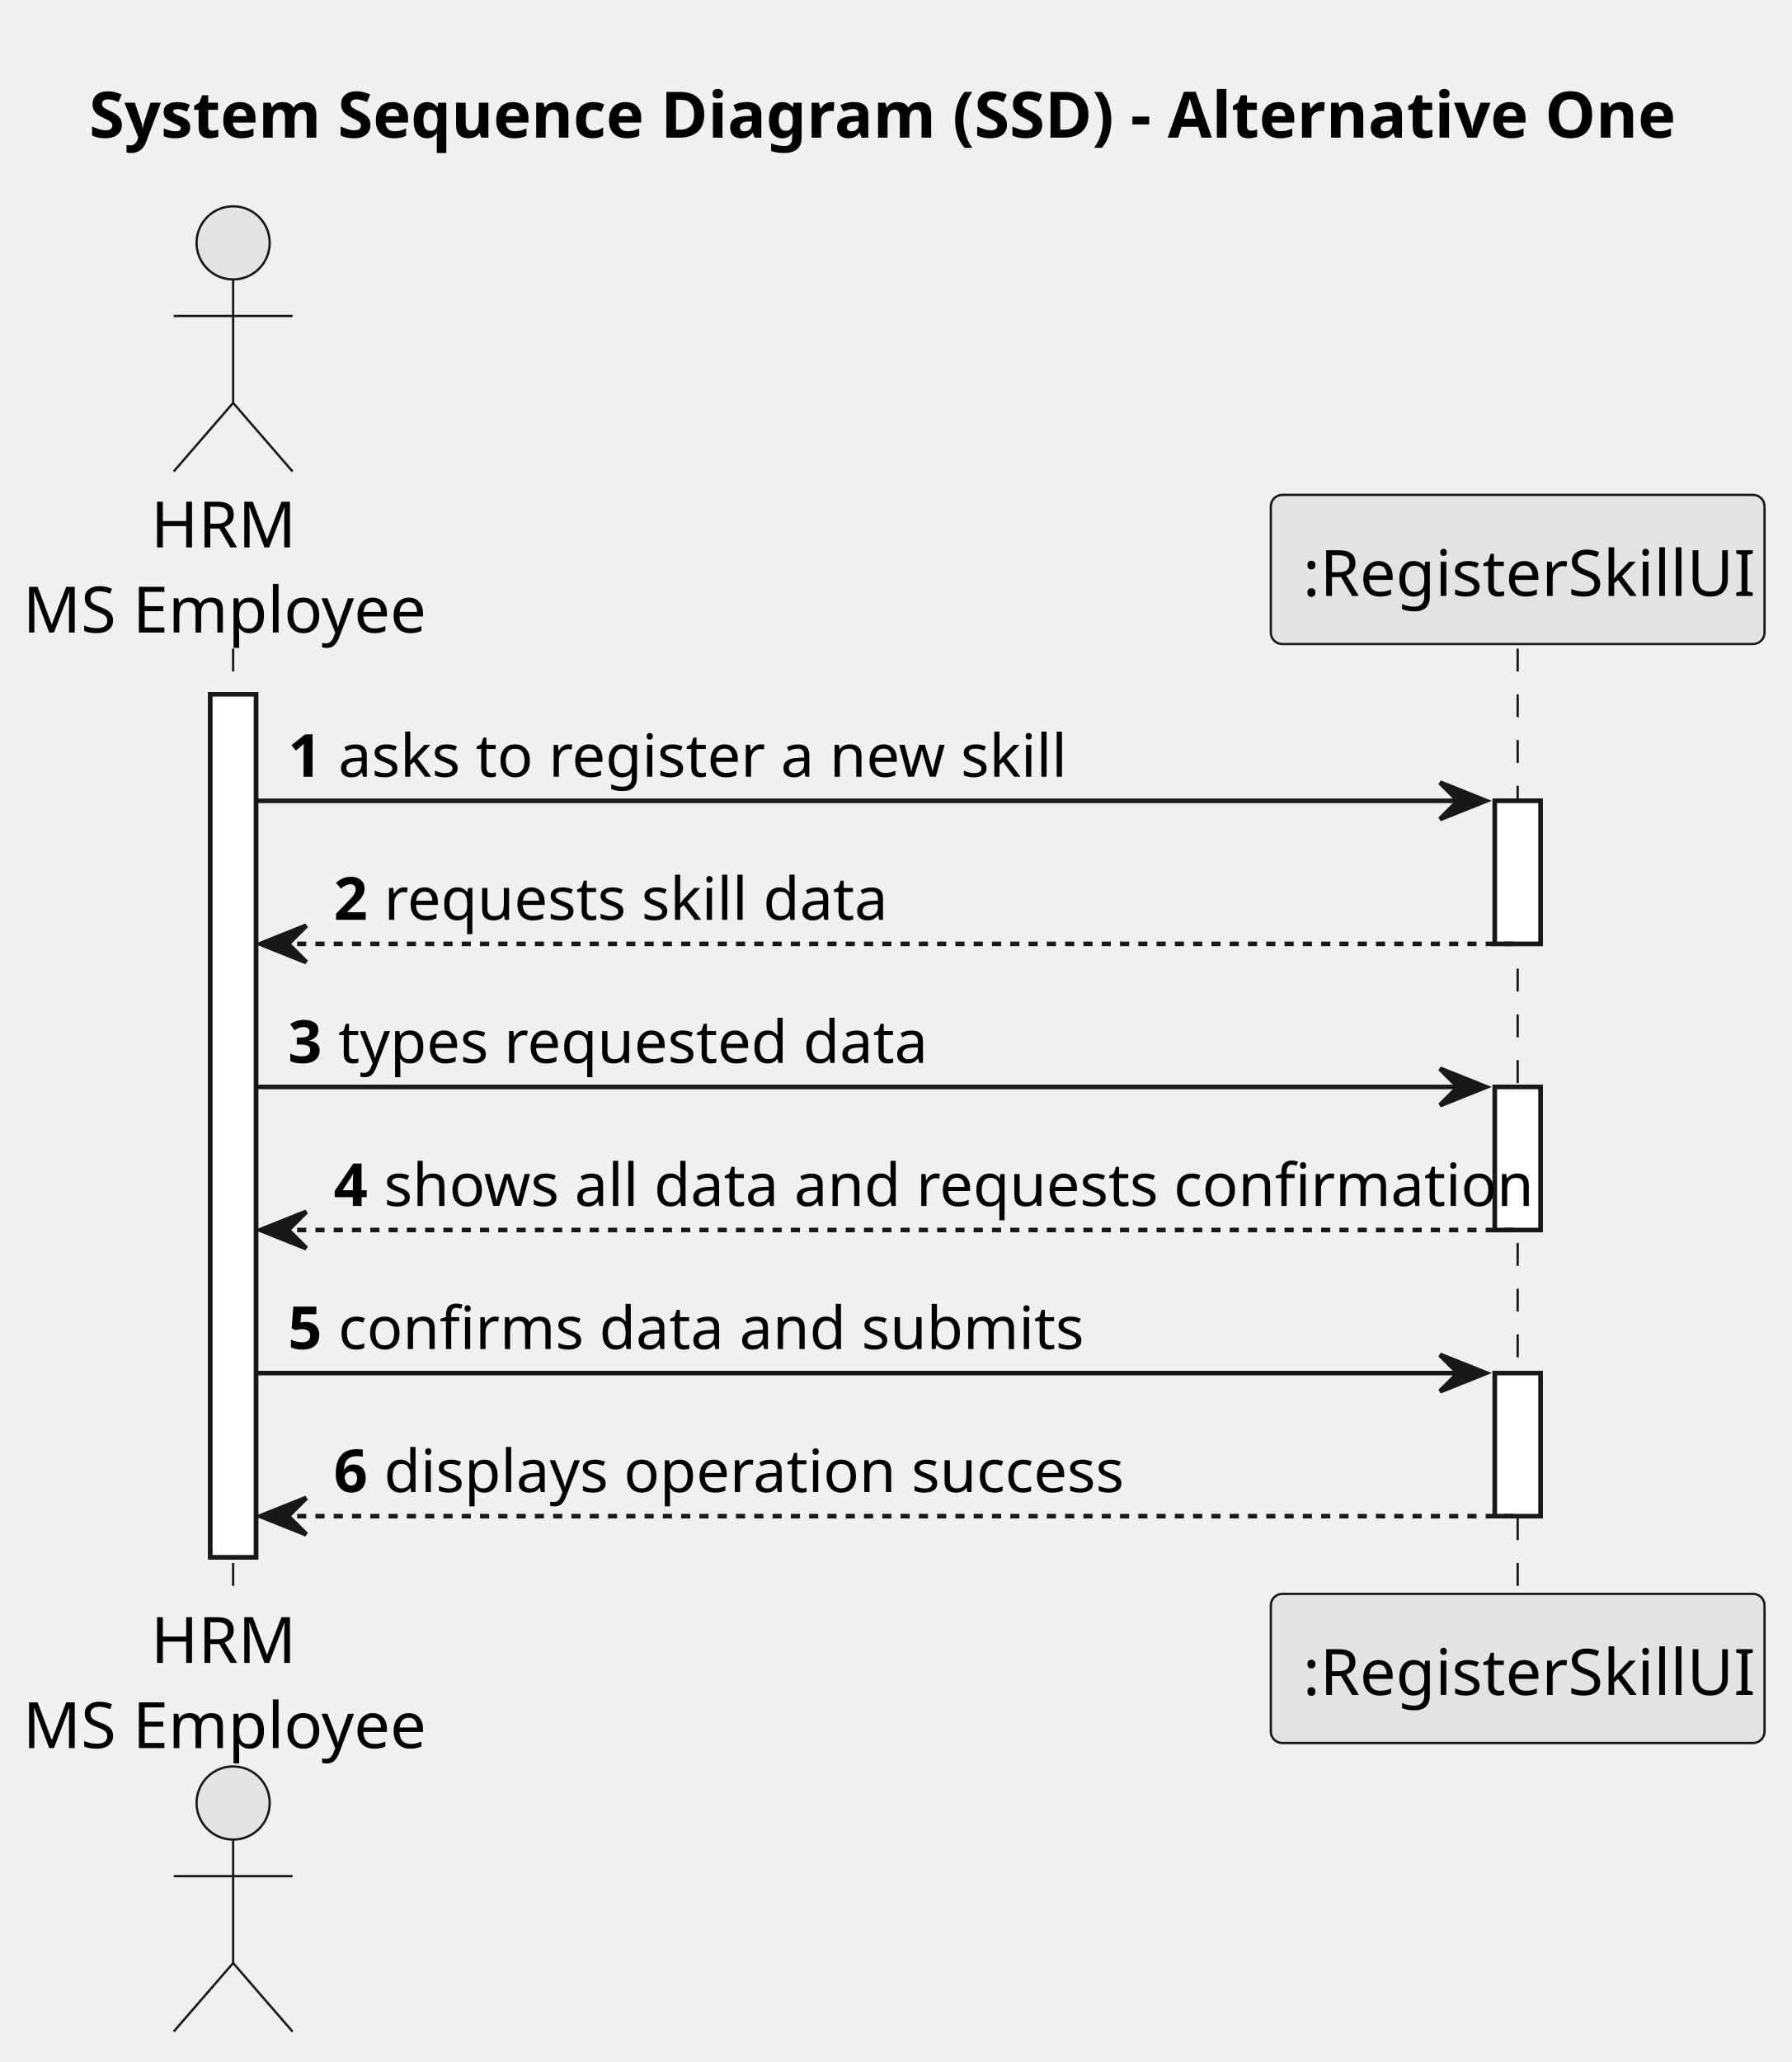
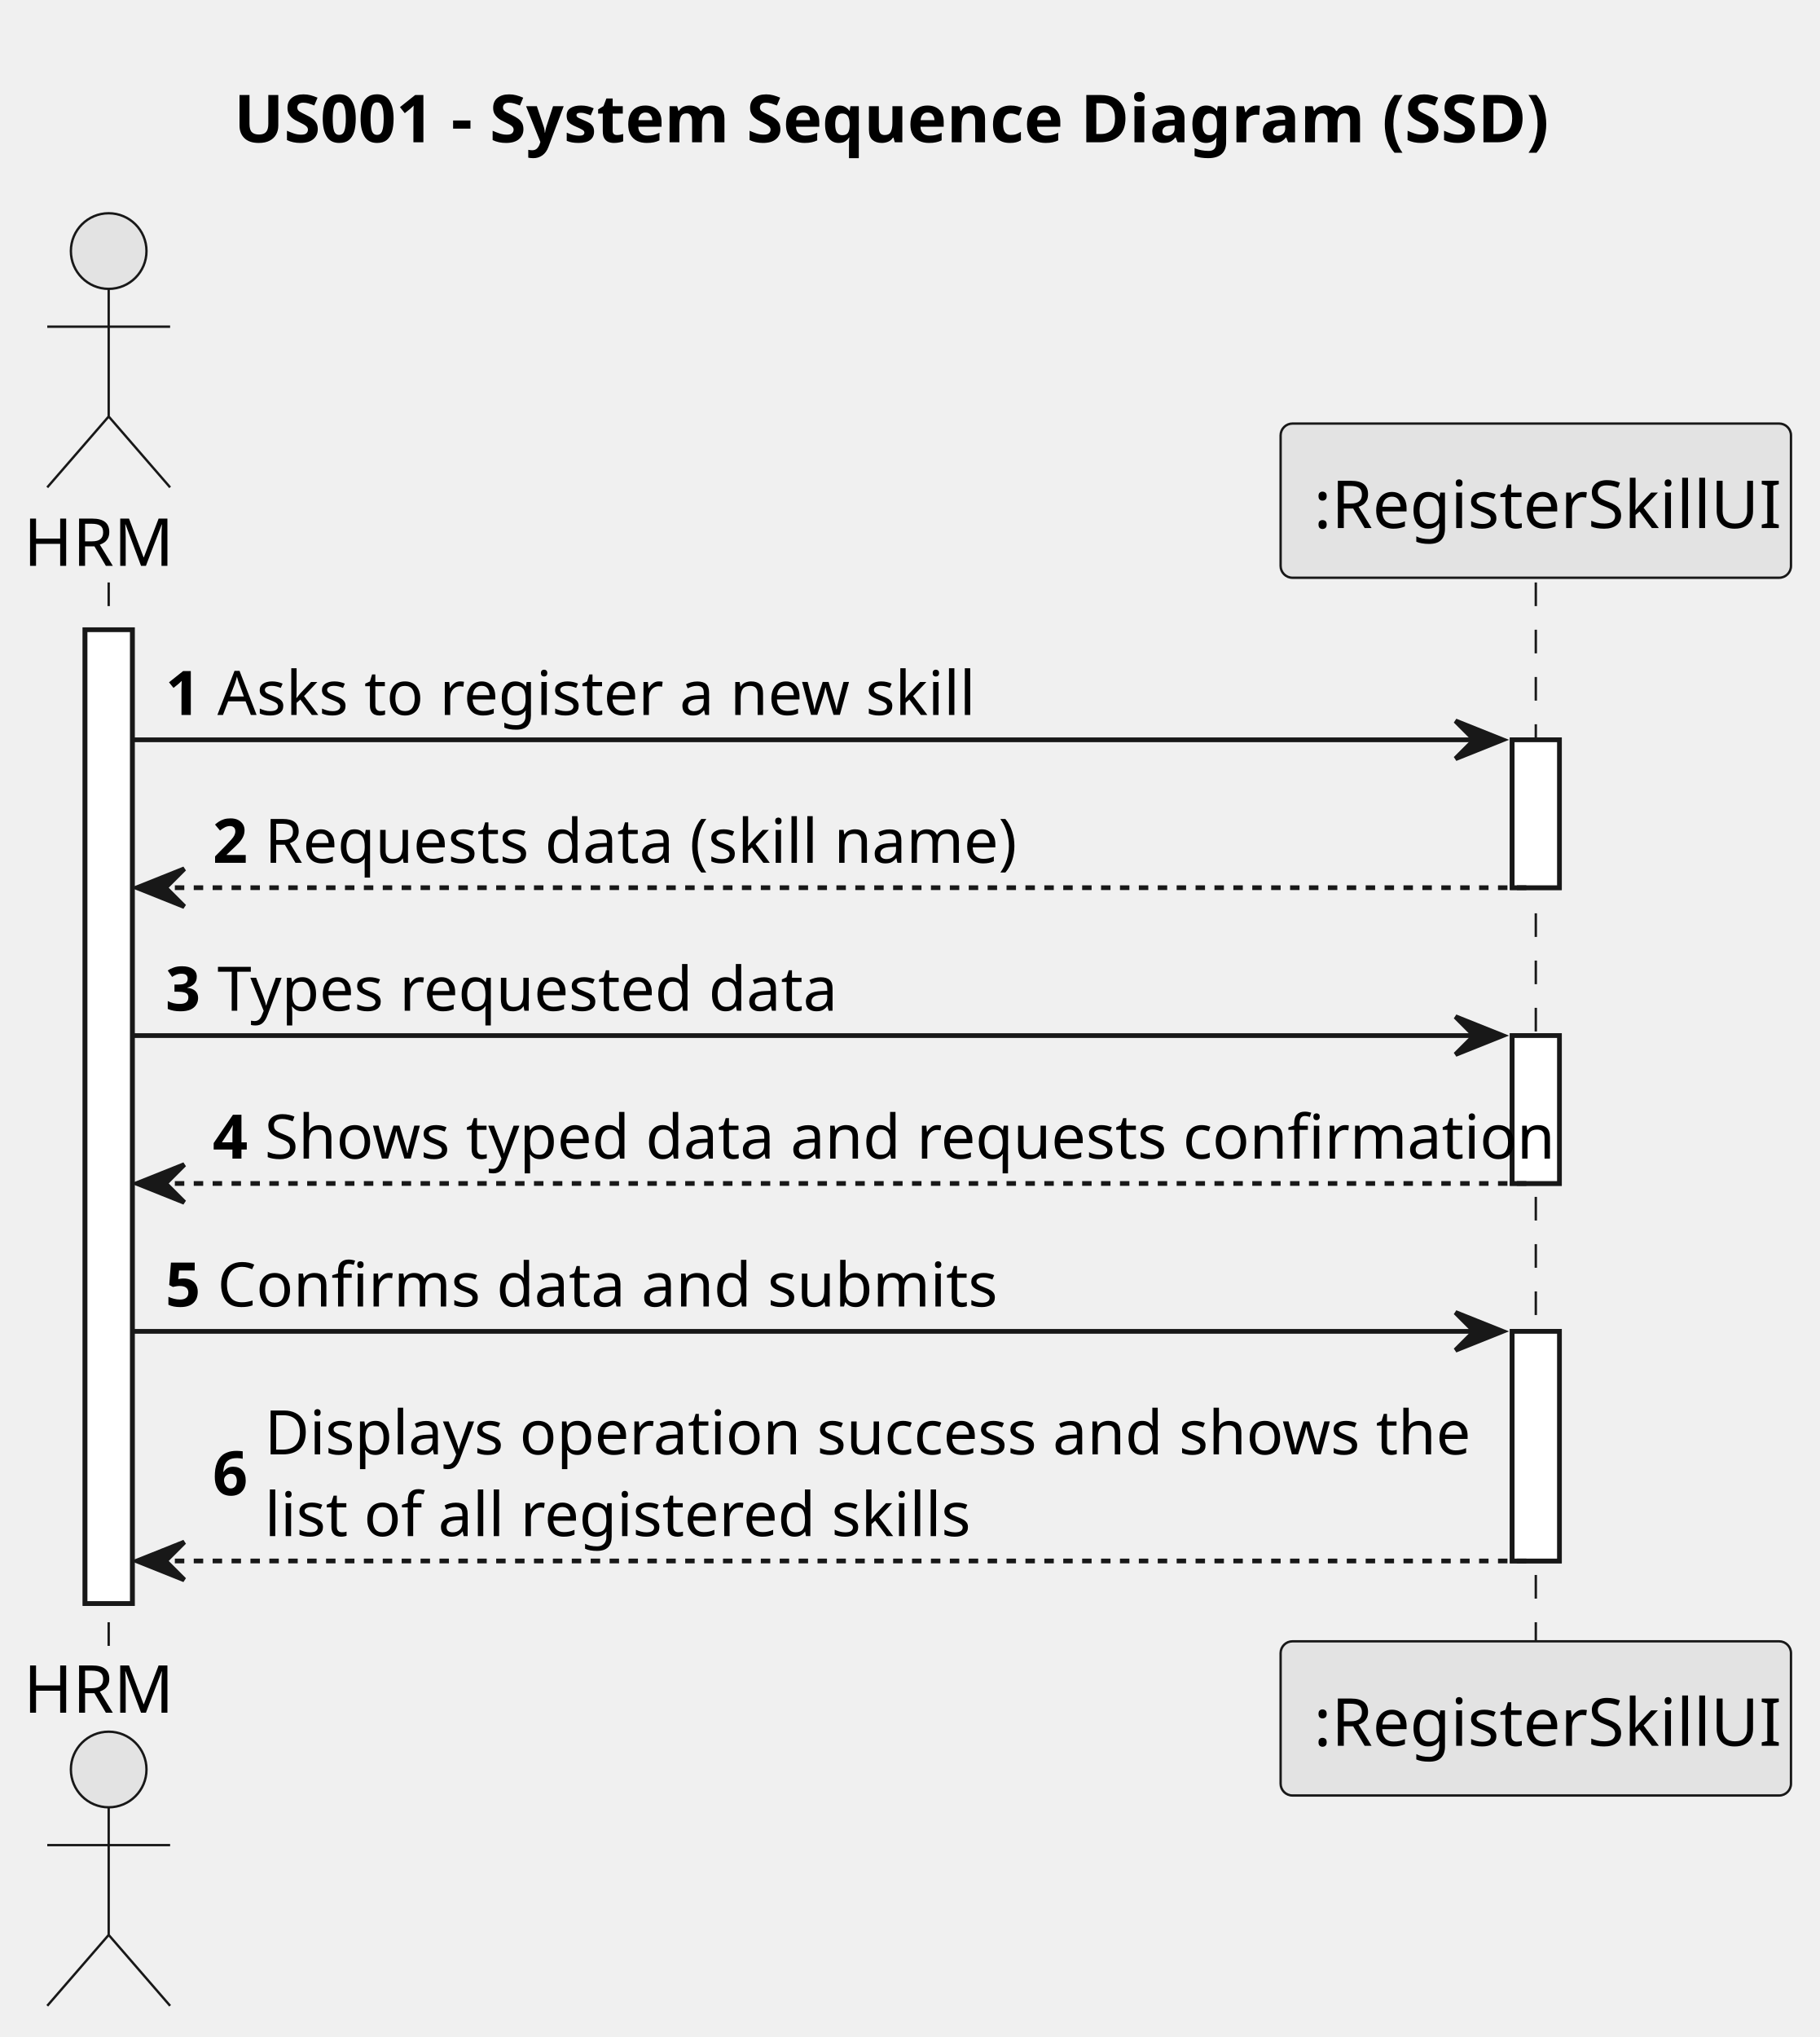
- <svg xmlns="http://www.w3.org/2000/svg" contentStyleType="text/css" height="451px" preserveAspectRatio="none" style="width:392px;height:451px;background:#FFFFFF;" version="1.1" viewBox="0 0 392 451" width="392px" zoomAndPan="magnify">
+ <svg xmlns="http://www.w3.org/2000/svg" contentStyleType="text/css" height="431px" preserveAspectRatio="none" style="width:385px;height:431px;background:#FFFFFF;" version="1.1" viewBox="0 0 385 431" width="385px" zoomAndPan="magnify">
  <defs />
  <g>
-     <text fill="#000000" font-family="sans-serif" font-size="14" font-weight="bold" lengthAdjust="spacing" textLength="351" x="19.5" y="30.107">System Sequence Diagram (SSD) - Alternative One</text>
-     <rect fill="#FFFFFF" height="188.746" style="stroke:#181818;stroke-width:1.0;" width="10" x="46" y="151.863" />
-     <rect fill="#FFFFFF" height="31.291" style="stroke:#181818;stroke-width:1.0;" width="10" x="327" y="175.154" />
-     <rect fill="#FFFFFF" height="31.291" style="stroke:#181818;stroke-width:1.0;" width="10" x="327" y="237.736" />
-     <rect fill="#FFFFFF" height="31.291" style="stroke:#181818;stroke-width:1.0;" width="10" x="327" y="300.318" />
-     <line style="stroke:#181818;stroke-width:0.5;stroke-dasharray:5.0,5.0;" x1="51" x2="51" y1="141.863" y2="349.609" />
-     <line style="stroke:#181818;stroke-width:0.5;stroke-dasharray:5.0,5.0;" x1="332" x2="332" y1="141.863" y2="349.609" />
-     <text fill="#000000" font-family="sans-serif" font-size="14" lengthAdjust="spacing" textLength="30" x="33" y="119.728">HRM</text>
-     <text fill="#000000" font-family="sans-serif" font-size="14" lengthAdjust="spacing" textLength="86" x="5" y="138.35">MS Employee</text>
-     <ellipse cx="51" cy="53.121" fill="#E3E3E3" rx="8" ry="8" style="stroke:#181818;stroke-width:0.5;" />
-     <path d="M51,61.121 L51,88.121 M38,69.121 L64,69.121 M51,88.121 L38,103.121 M51,88.121 L64,103.121 " fill="none" style="stroke:#181818;stroke-width:0.5;" />
-     <text fill="#000000" font-family="sans-serif" font-size="14" lengthAdjust="spacing" textLength="30" x="33" y="363.717">HRM</text>
-     <text fill="#000000" font-family="sans-serif" font-size="14" lengthAdjust="spacing" textLength="86" x="5" y="382.338">MS Employee</text>
-     <ellipse cx="51" cy="394.352" fill="#E3E3E3" rx="8" ry="8" style="stroke:#181818;stroke-width:0.5;" />
-     <path d="M51,402.352 L51,429.352 M38,410.352 L64,410.352 M51,429.352 L38,444.352 M51,429.352 L64,444.352 " fill="none" style="stroke:#181818;stroke-width:0.5;" />
-     <rect fill="#E3E3E3" height="32.621" rx="2.5" ry="2.5" style="stroke:#181818;stroke-width:0.5;" width="108" x="278" y="108.242" />
-     <text fill="#000000" font-family="sans-serif" font-size="14" lengthAdjust="spacing" textLength="94" x="285" y="130.35">:RegisterSkillUI</text>
-     <rect fill="#E3E3E3" height="32.621" rx="2.5" ry="2.5" style="stroke:#181818;stroke-width:0.5;" width="108" x="278" y="348.609" />
-     <text fill="#000000" font-family="sans-serif" font-size="14" lengthAdjust="spacing" textLength="94" x="285" y="370.717">:RegisterSkillUI</text>
-     <rect fill="#FFFFFF" height="188.746" style="stroke:#181818;stroke-width:1.0;" width="10" x="46" y="151.863" />
-     <rect fill="#FFFFFF" height="31.291" style="stroke:#181818;stroke-width:1.0;" width="10" x="327" y="175.154" />
-     <rect fill="#FFFFFF" height="31.291" style="stroke:#181818;stroke-width:1.0;" width="10" x="327" y="237.736" />
-     <rect fill="#FFFFFF" height="31.291" style="stroke:#181818;stroke-width:1.0;" width="10" x="327" y="300.318" />
-     <polygon fill="#181818" points="315,171.154,325,175.154,315,179.154,319,175.154" style="stroke:#181818;stroke-width:1.0;" />
-     <line style="stroke:#181818;stroke-width:1.0;" x1="56" x2="321" y1="175.154" y2="175.154" />
-     <text fill="#000000" font-family="sans-serif" font-size="13" font-weight="bold" lengthAdjust="spacing" textLength="7" x="63" y="169.892">1</text>
-     <text fill="#000000" font-family="sans-serif" font-size="13" lengthAdjust="spacing" textLength="155" x="74" y="169.892">asks to register a new skill</text>
-     <polygon fill="#181818" points="67,202.445,57,206.445,67,210.445,63,206.445" style="stroke:#181818;stroke-width:1.0;" />
-     <line style="stroke:#181818;stroke-width:1.0;stroke-dasharray:2.0,2.0;" x1="61" x2="331" y1="206.445" y2="206.445" />
-     <text fill="#000000" font-family="sans-serif" font-size="13" font-weight="bold" lengthAdjust="spacing" textLength="7" x="73" y="201.183">2</text>
-     <text fill="#000000" font-family="sans-serif" font-size="13" lengthAdjust="spacing" textLength="106" x="84" y="201.183">requests skill data</text>
-     <polygon fill="#181818" points="315,233.736,325,237.736,315,241.736,319,237.736" style="stroke:#181818;stroke-width:1.0;" />
-     <line style="stroke:#181818;stroke-width:1.0;" x1="56" x2="321" y1="237.736" y2="237.736" />
-     <text fill="#000000" font-family="sans-serif" font-size="13" font-weight="bold" lengthAdjust="spacing" textLength="7" x="63" y="232.474">3</text>
-     <text fill="#000000" font-family="sans-serif" font-size="13" lengthAdjust="spacing" textLength="122" x="74" y="232.474">types requested data</text>
-     <polygon fill="#181818" points="67,265.027,57,269.027,67,273.027,63,269.027" style="stroke:#181818;stroke-width:1.0;" />
-     <line style="stroke:#181818;stroke-width:1.0;stroke-dasharray:2.0,2.0;" x1="61" x2="331" y1="269.027" y2="269.027" />
-     <text fill="#000000" font-family="sans-serif" font-size="13" font-weight="bold" lengthAdjust="spacing" textLength="7" x="73" y="263.765">4</text>
-     <text fill="#000000" font-family="sans-serif" font-size="13" lengthAdjust="spacing" textLength="236" x="84" y="263.765">shows all data and requests confirmation</text>
-     <polygon fill="#181818" points="315,296.318,325,300.318,315,304.318,319,300.318" style="stroke:#181818;stroke-width:1.0;" />
-     <line style="stroke:#181818;stroke-width:1.0;" x1="56" x2="321" y1="300.318" y2="300.318" />
-     <text fill="#000000" font-family="sans-serif" font-size="13" font-weight="bold" lengthAdjust="spacing" textLength="7" x="63" y="295.056">5</text>
-     <text fill="#000000" font-family="sans-serif" font-size="13" lengthAdjust="spacing" textLength="153" x="74" y="295.056">confirms data and submits</text>
-     <polygon fill="#181818" points="67,327.609,57,331.609,67,335.609,63,331.609" style="stroke:#181818;stroke-width:1.0;" />
-     <line style="stroke:#181818;stroke-width:1.0;stroke-dasharray:2.0,2.0;" x1="61" x2="331" y1="331.609" y2="331.609" />
-     <text fill="#000000" font-family="sans-serif" font-size="13" font-weight="bold" lengthAdjust="spacing" textLength="7" x="73" y="326.347">6</text>
-     <text fill="#000000" font-family="sans-serif" font-size="13" lengthAdjust="spacing" textLength="158" x="84" y="326.347">displays operation success</text>
+     <text fill="#000000" font-family="sans-serif" font-size="14" font-weight="bold" lengthAdjust="spacing" textLength="284" x="49.5" y="30.107">US001 - System Sequence Diagram (SSD)</text>
+     <rect fill="#FFFFFF" height="206.037" style="stroke:#181818;stroke-width:1.0;" width="10" x="18" y="133.242" />
+     <rect fill="#FFFFFF" height="31.291" style="stroke:#181818;stroke-width:1.0;" width="10" x="320" y="156.533" />
+     <rect fill="#FFFFFF" height="31.291" style="stroke:#181818;stroke-width:1.0;" width="10" x="320" y="219.115" />
+     <rect fill="#FFFFFF" height="48.582" style="stroke:#181818;stroke-width:1.0;" width="10" x="320" y="281.697" />
+     <line style="stroke:#181818;stroke-width:0.5;stroke-dasharray:5.0,5.0;" x1="23" x2="23" y1="123.242" y2="348.279" />
+     <line style="stroke:#181818;stroke-width:0.5;stroke-dasharray:5.0,5.0;" x1="325" x2="325" y1="123.242" y2="348.279" />
+     <text fill="#000000" font-family="sans-serif" font-size="14" lengthAdjust="spacing" textLength="30" x="5" y="119.728">HRM</text>
+     <ellipse cx="23" cy="53.121" fill="#E3E3E3" rx="8" ry="8" style="stroke:#181818;stroke-width:0.5;" />
+     <path d="M23,61.121 L23,88.121 M10,69.121 L36,69.121 M23,88.121 L10,103.121 M23,88.121 L36,103.121 " fill="none" style="stroke:#181818;stroke-width:0.5;" />
+     <text fill="#000000" font-family="sans-serif" font-size="14" lengthAdjust="spacing" textLength="30" x="5" y="362.387">HRM</text>
+     <ellipse cx="23" cy="374.4" fill="#E3E3E3" rx="8" ry="8" style="stroke:#181818;stroke-width:0.5;" />
+     <path d="M23,382.4 L23,409.4 M10,390.4 L36,390.4 M23,409.4 L10,424.4 M23,409.4 L36,424.4 " fill="none" style="stroke:#181818;stroke-width:0.5;" />
+     <rect fill="#E3E3E3" height="32.621" rx="2.5" ry="2.5" style="stroke:#181818;stroke-width:0.5;" width="108" x="271" y="89.621" />
+     <text fill="#000000" font-family="sans-serif" font-size="14" lengthAdjust="spacing" textLength="94" x="278" y="111.728">:RegisterSkillUI</text>
+     <rect fill="#E3E3E3" height="32.621" rx="2.5" ry="2.5" style="stroke:#181818;stroke-width:0.5;" width="108" x="271" y="347.279" />
+     <text fill="#000000" font-family="sans-serif" font-size="14" lengthAdjust="spacing" textLength="94" x="278" y="369.387">:RegisterSkillUI</text>
+     <rect fill="#FFFFFF" height="206.037" style="stroke:#181818;stroke-width:1.0;" width="10" x="18" y="133.242" />
+     <rect fill="#FFFFFF" height="31.291" style="stroke:#181818;stroke-width:1.0;" width="10" x="320" y="156.533" />
+     <rect fill="#FFFFFF" height="31.291" style="stroke:#181818;stroke-width:1.0;" width="10" x="320" y="219.115" />
+     <rect fill="#FFFFFF" height="48.582" style="stroke:#181818;stroke-width:1.0;" width="10" x="320" y="281.697" />
+     <polygon fill="#181818" points="308,152.533,318,156.533,308,160.533,312,156.533" style="stroke:#181818;stroke-width:1.0;" />
+     <line style="stroke:#181818;stroke-width:1.0;" x1="28" x2="314" y1="156.533" y2="156.533" />
+     <text fill="#000000" font-family="sans-serif" font-size="13" font-weight="bold" lengthAdjust="spacing" textLength="7" x="35" y="151.27">1</text>
+     <text fill="#000000" font-family="sans-serif" font-size="13" lengthAdjust="spacing" textLength="157" x="46" y="151.27">Asks to register a new skill</text>
+     <polygon fill="#181818" points="39,183.824,29,187.824,39,191.824,35,187.824" style="stroke:#181818;stroke-width:1.0;" />
+     <line style="stroke:#181818;stroke-width:1.0;stroke-dasharray:2.0,2.0;" x1="33" x2="324" y1="187.824" y2="187.824" />
+     <text fill="#000000" font-family="sans-serif" font-size="13" font-weight="bold" lengthAdjust="spacing" textLength="7" x="45" y="182.561">2</text>
+     <text fill="#000000" font-family="sans-serif" font-size="13" lengthAdjust="spacing" textLength="155" x="56" y="182.561">Requests data (skill name)</text>
+     <polygon fill="#181818" points="308,215.115,318,219.115,308,223.115,312,219.115" style="stroke:#181818;stroke-width:1.0;" />
+     <line style="stroke:#181818;stroke-width:1.0;" x1="28" x2="314" y1="219.115" y2="219.115" />
+     <text fill="#000000" font-family="sans-serif" font-size="13" font-weight="bold" lengthAdjust="spacing" textLength="7" x="35" y="213.852">3</text>
+     <text fill="#000000" font-family="sans-serif" font-size="13" lengthAdjust="spacing" textLength="125" x="46" y="213.852">Types requested data</text>
+     <polygon fill="#181818" points="39,246.406,29,250.406,39,254.406,35,250.406" style="stroke:#181818;stroke-width:1.0;" />
+     <line style="stroke:#181818;stroke-width:1.0;stroke-dasharray:2.0,2.0;" x1="33" x2="324" y1="250.406" y2="250.406" />
+     <text fill="#000000" font-family="sans-serif" font-size="13" font-weight="bold" lengthAdjust="spacing" textLength="7" x="45" y="245.144">4</text>
+     <text fill="#000000" font-family="sans-serif" font-size="13" lengthAdjust="spacing" textLength="257" x="56" y="245.144">Shows typed data and requests confirmation</text>
+     <polygon fill="#181818" points="308,277.697,318,281.697,308,285.697,312,281.697" style="stroke:#181818;stroke-width:1.0;" />
+     <line style="stroke:#181818;stroke-width:1.0;" x1="28" x2="314" y1="281.697" y2="281.697" />
+     <text fill="#000000" font-family="sans-serif" font-size="13" font-weight="bold" lengthAdjust="spacing" textLength="7" x="35" y="276.435">5</text>
+     <text fill="#000000" font-family="sans-serif" font-size="13" lengthAdjust="spacing" textLength="155" x="46" y="276.435">Confirms data and submits</text>
+     <polygon fill="#181818" points="39,326.279,29,330.279,39,334.279,35,330.279" style="stroke:#181818;stroke-width:1.0;" />
+     <line style="stroke:#181818;stroke-width:1.0;stroke-dasharray:2.0,2.0;" x1="33" x2="324" y1="330.279" y2="330.279" />
+     <text fill="#000000" font-family="sans-serif" font-size="13" font-weight="bold" lengthAdjust="spacing" textLength="7" x="45" y="316.371">6</text>
+     <text fill="#000000" font-family="sans-serif" font-size="13" lengthAdjust="spacing" textLength="248" x="56" y="307.726">Displays operation success and shows the</text>
+     <text fill="#000000" font-family="sans-serif" font-size="13" lengthAdjust="spacing" textLength="143" x="56" y="325.017">list of all registered skills</text>
  </g>
</svg>
